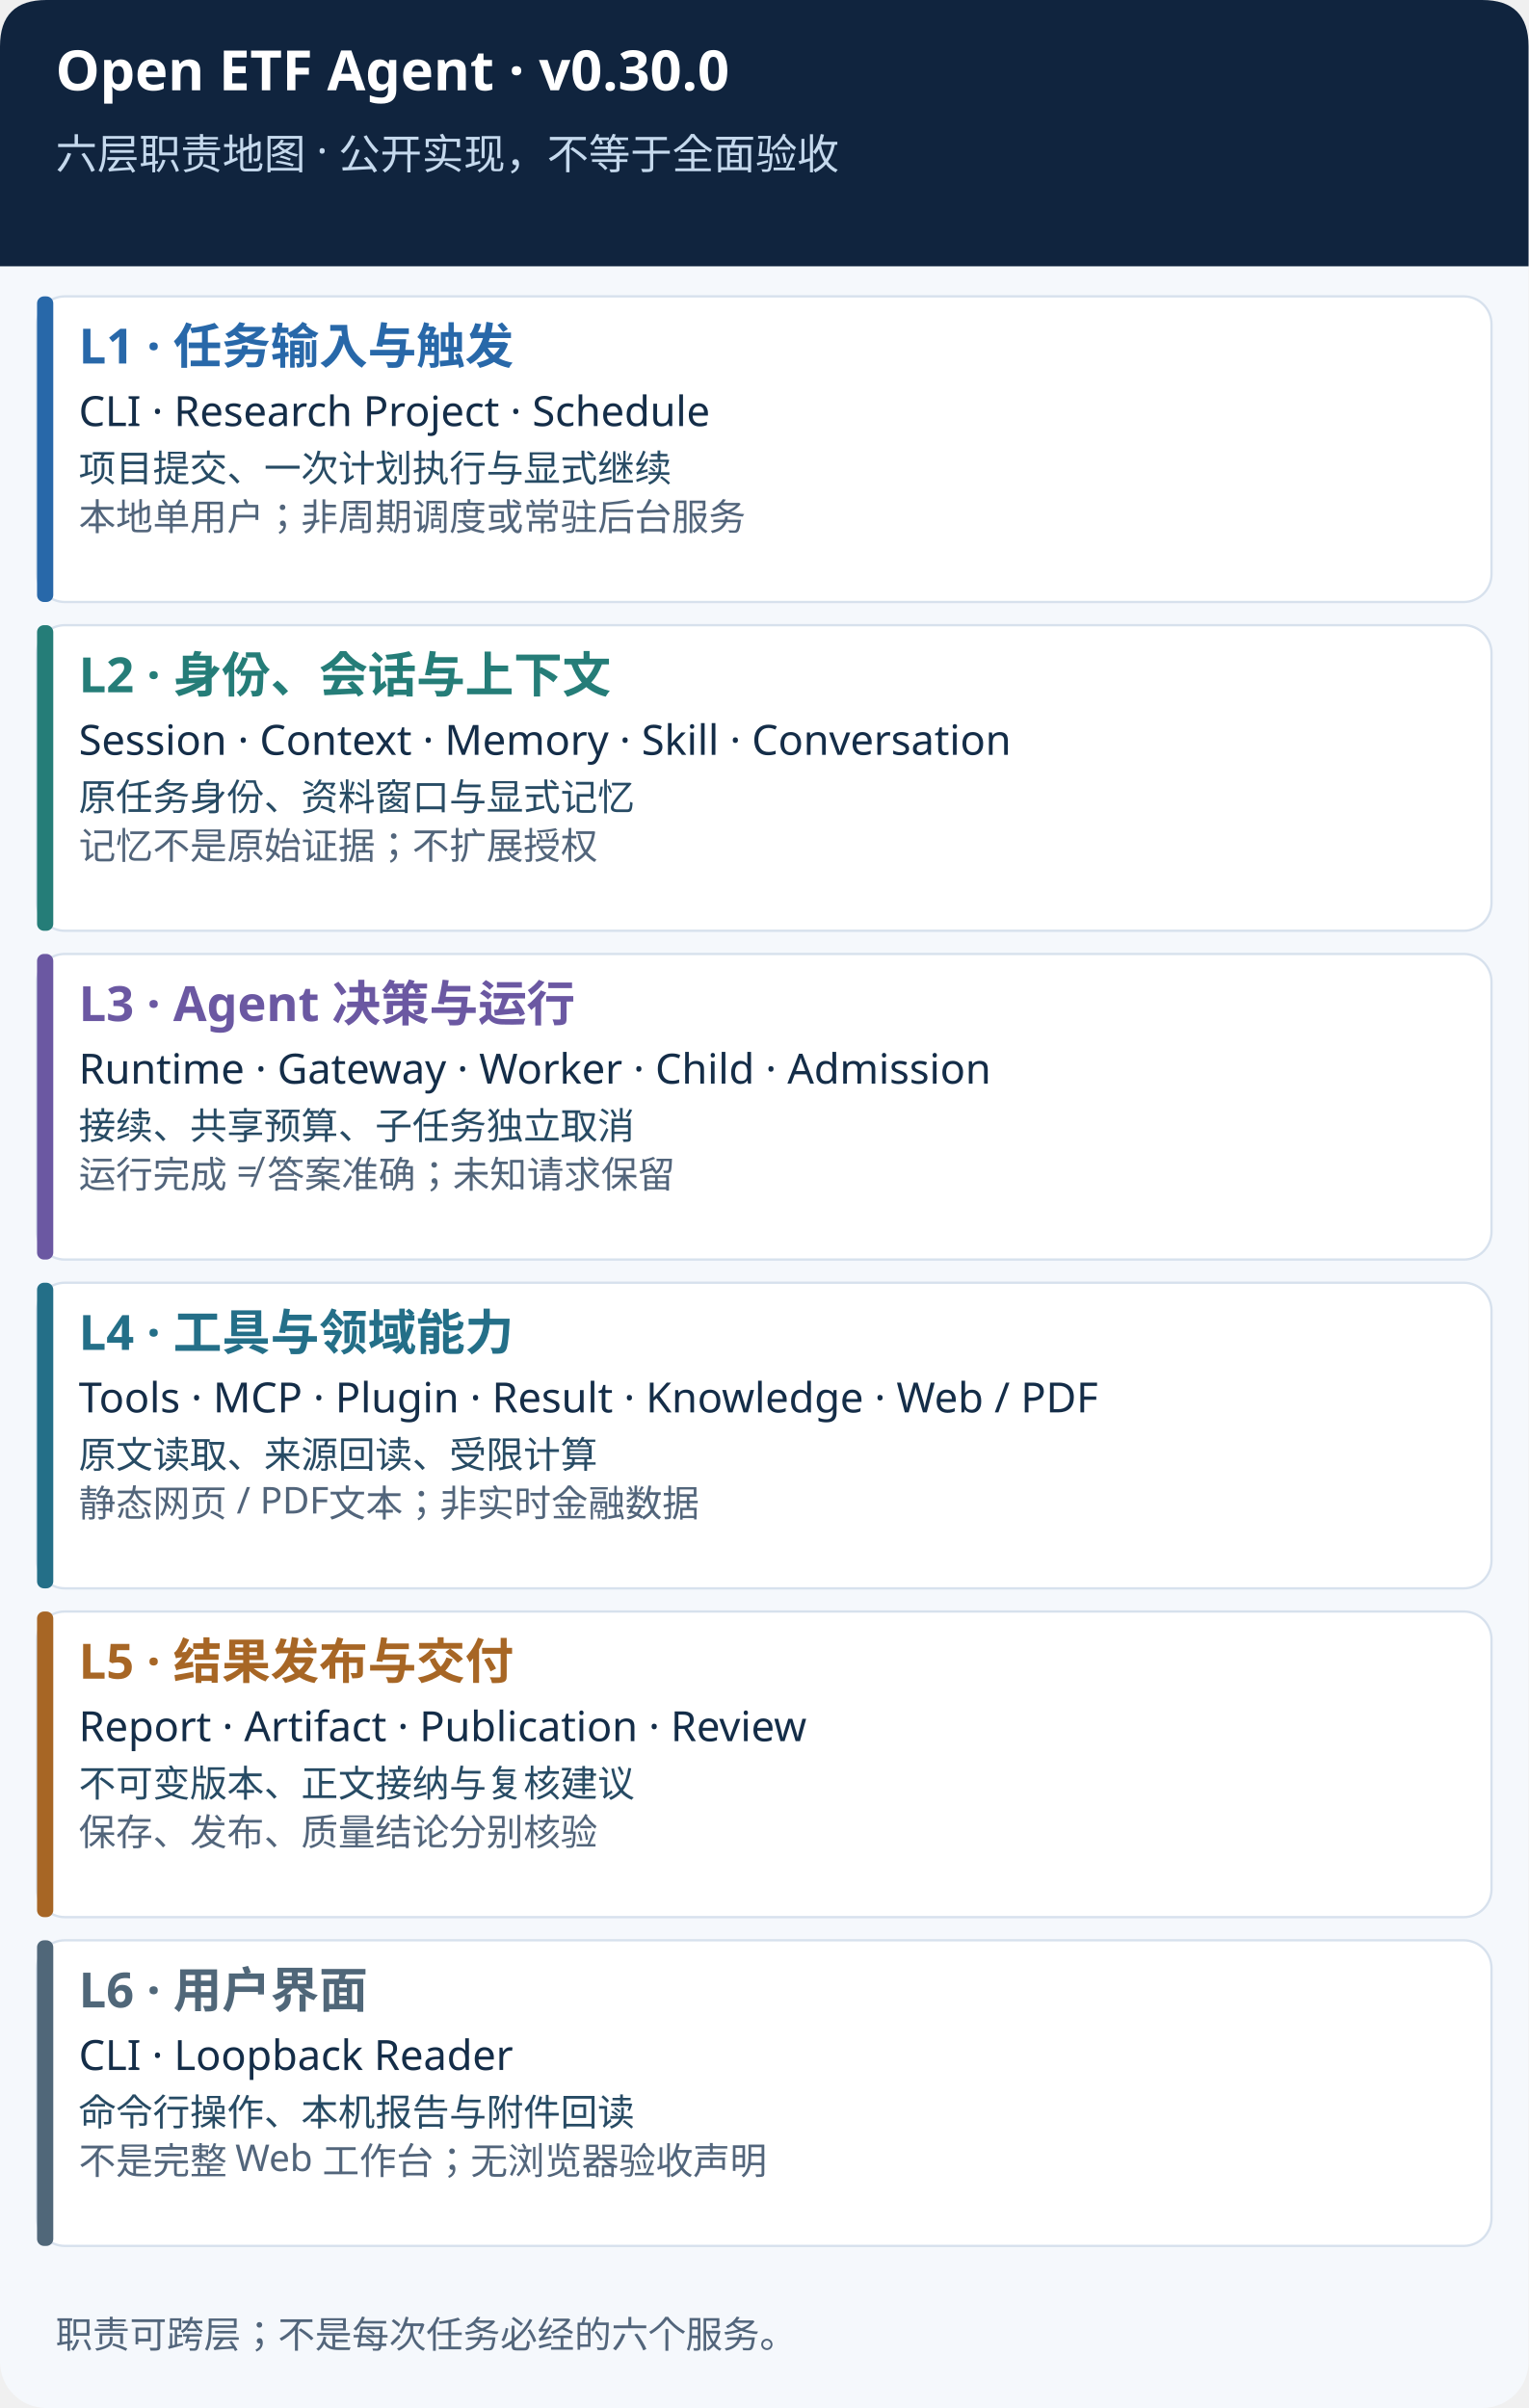
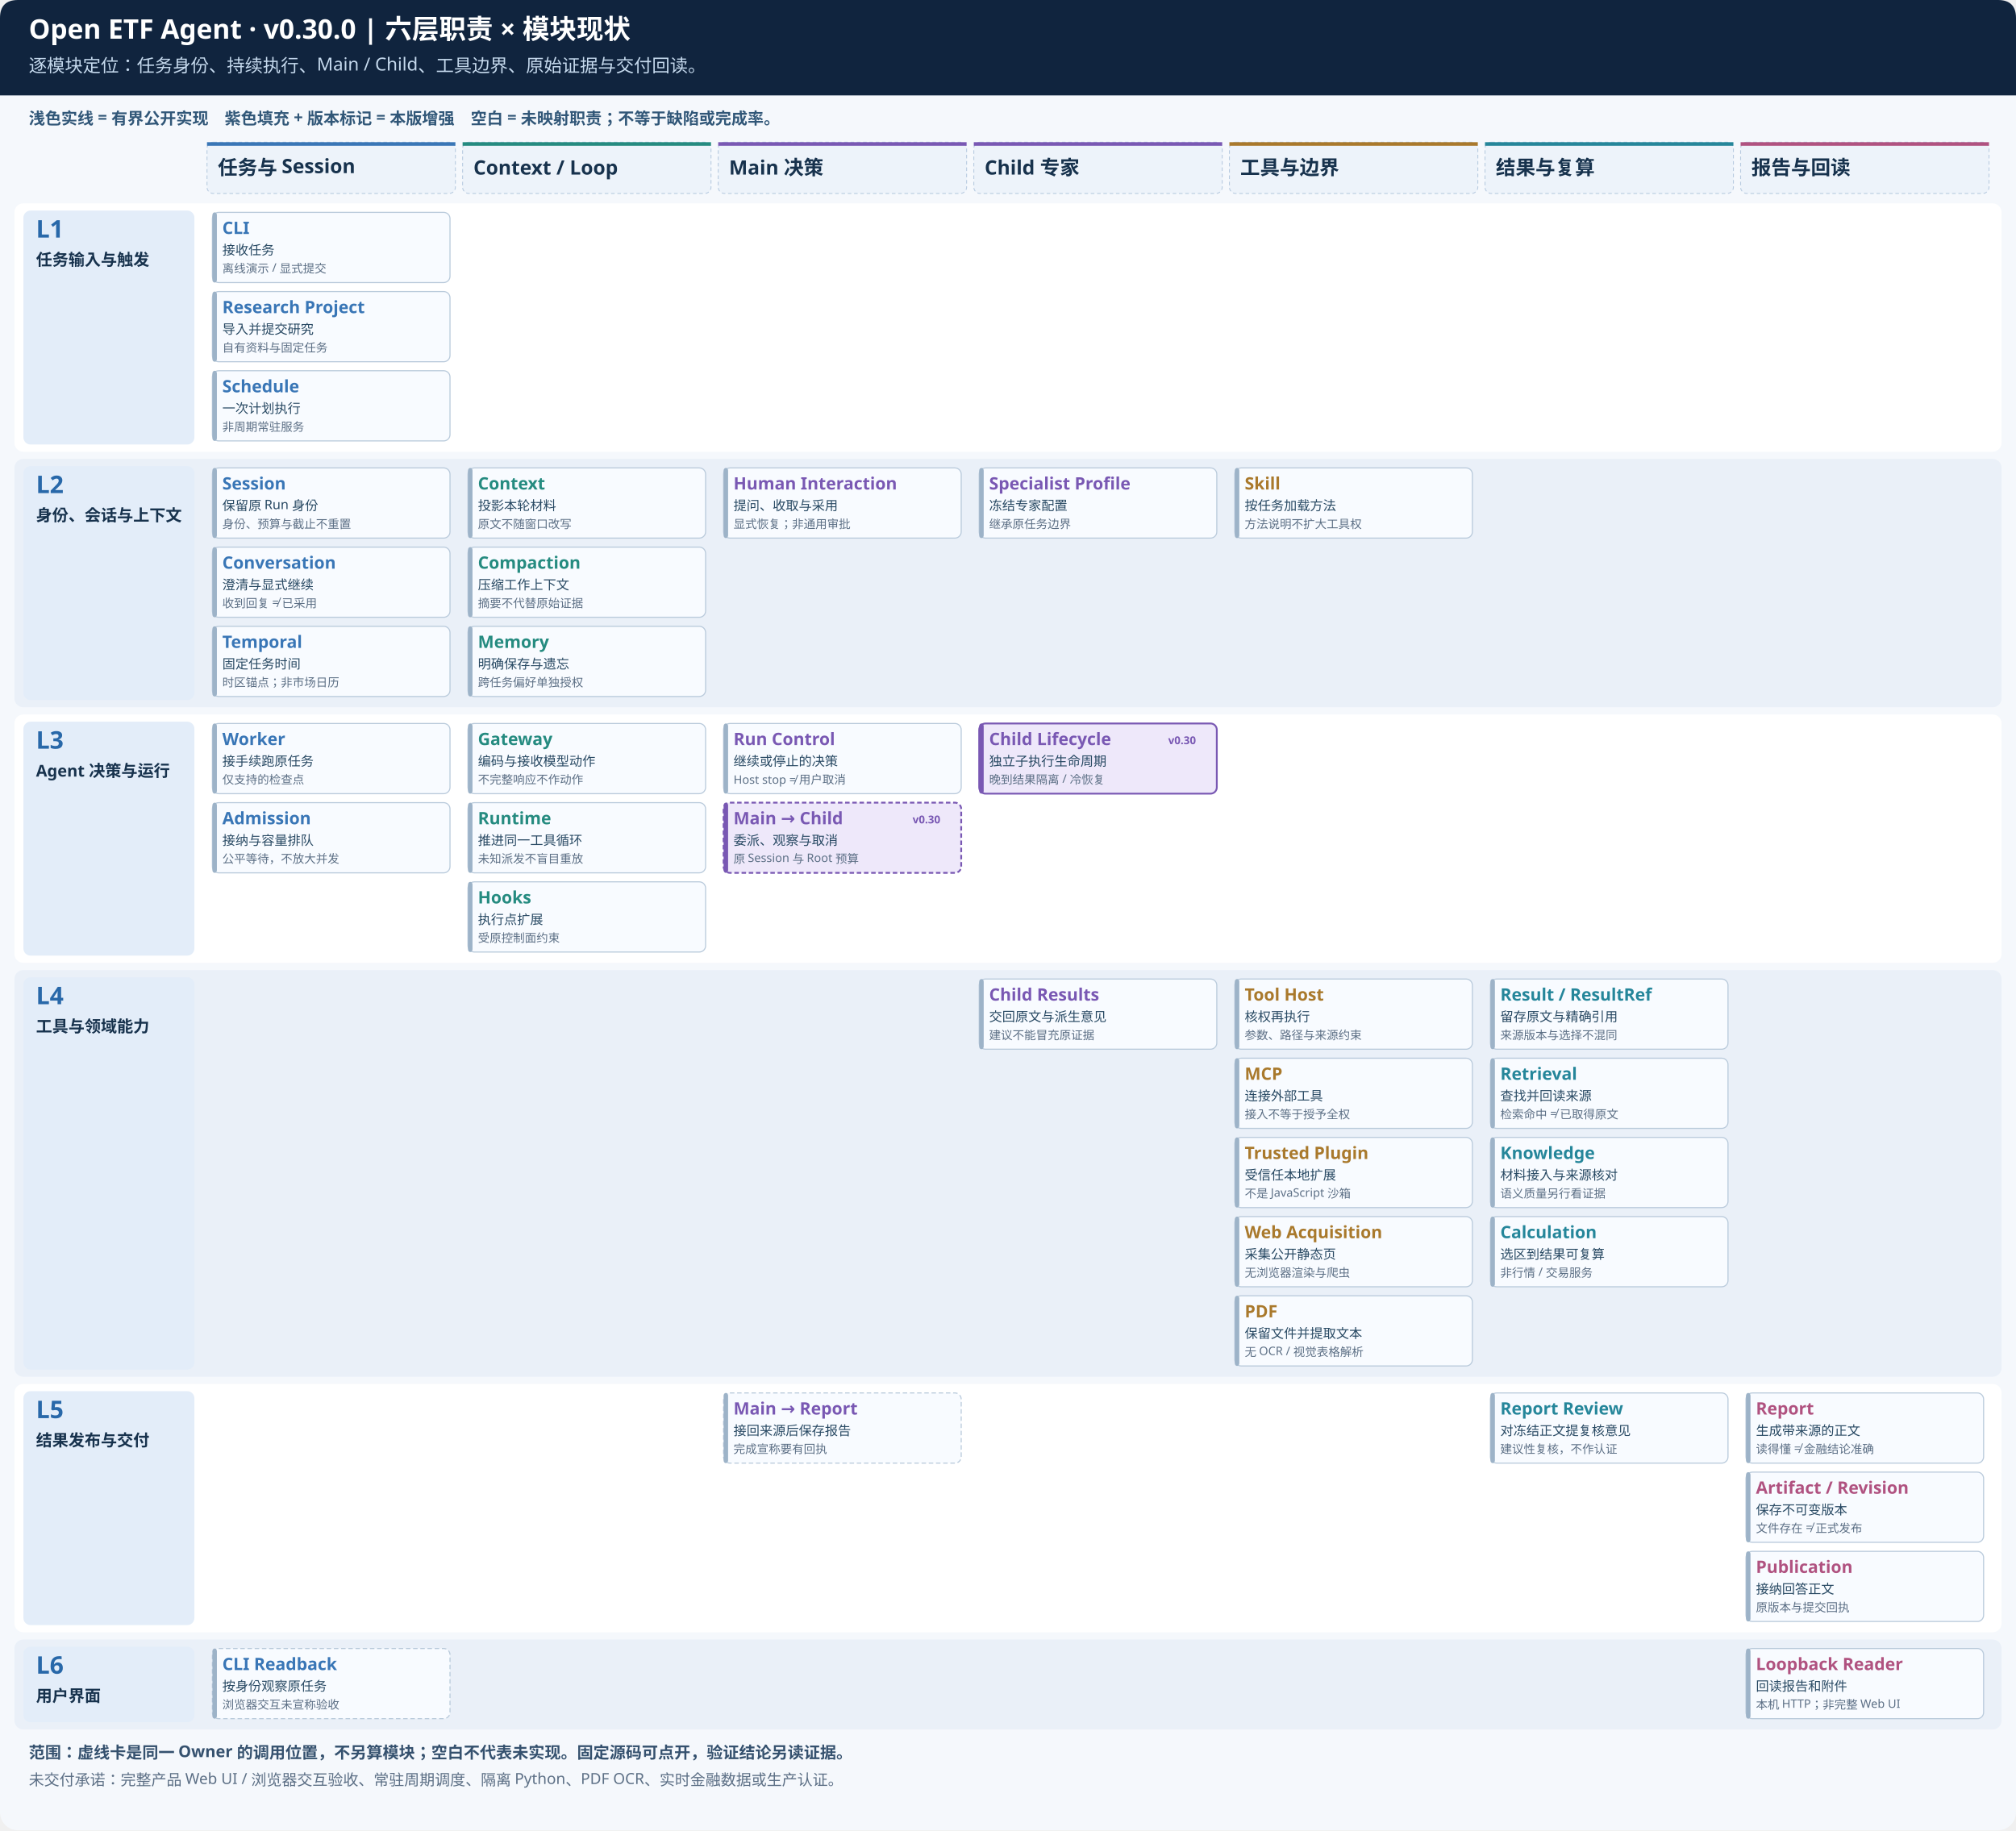
- <svg xmlns="http://www.w3.org/2000/svg" width="660" height="1040" viewBox="0 0 660 1040" role="img" aria-labelledby="title desc">
-   <rect width="660" height="1040" rx="20" fill="#f5f8fc" />
-   <path d="M20 0h620q20 0 20 20v95H0V20Q0 0 20 0" fill="#10243e" />
+ <svg xmlns="http://www.w3.org/2000/svg" width="2240" height="2034" viewBox="0 0 2240 2034" role="img" aria-labelledby="title desc">
+   <rect width="2240" height="2034" rx="20" fill="#f5f8fc" />
+   <path d="M20 0h2200q20 0 20 20v86H0V20Q0 0 20 0" fill="#10243e" />
  <g font-family="system-ui, sans-serif">
-     <text x="24" y="39" fill="white" font-size="24" font-weight="700">Open ETF Agent · v0.30.0</text>
-     <text x="24" y="73" fill="#c5d9ed" font-size="18">六层职责地图 · 公开实现，不等于全面验收</text>
-     <rect x="16" y="128" width="628" height="132" rx="12" fill="white" stroke="#d7e1ed" />
-     <rect x="16" y="128" width="7" height="132" rx="3" fill="#2868a9" />
-     <text x="34" y="157" fill="#2868a9" font-size="21" font-weight="700">L1 · 任务输入与触发</text>
-     <text x="34" y="184" fill="#142d48" font-size="18">CLI · Research Project · Schedule</text>
-     <text x="34" y="208" fill="#274b64" font-size="16">项目提交、一次计划执行与显式继续</text>
-     <text x="34" y="229" fill="#52657b" font-size="16">本地单用户；非周期调度或常驻后台服务</text>
-     <rect x="16" y="270" width="628" height="132" rx="12" fill="white" stroke="#d7e1ed" />
-     <rect x="16" y="270" width="7" height="132" rx="3" fill="#257d78" />
-     <text x="34" y="299" fill="#257d78" font-size="21" font-weight="700">L2 · 身份、会话与上下文</text>
-     <text x="34" y="326" fill="#142d48" font-size="18">Session · Context · Memory · Skill · Conversation</text>
-     <text x="34" y="350" fill="#274b64" font-size="16">原任务身份、资料窗口与显式记忆</text>
-     <text x="34" y="371" fill="#52657b" font-size="16">记忆不是原始证据；不扩展授权</text>
-     <rect x="16" y="412" width="628" height="132" rx="12" fill="white" stroke="#d7e1ed" />
-     <rect x="16" y="412" width="7" height="132" rx="3" fill="#6b58a2" />
-     <text x="34" y="441" fill="#6b58a2" font-size="21" font-weight="700">L3 · Agent 决策与运行</text>
-     <text x="34" y="468" fill="#142d48" font-size="18">Runtime · Gateway · Worker · Child · Admission</text>
-     <text x="34" y="492" fill="#274b64" font-size="16">接续、共享预算、子任务独立取消</text>
-     <text x="34" y="513" fill="#52657b" font-size="16">运行完成 ≠ 答案准确；未知请求保留</text>
-     <rect x="16" y="554" width="628" height="132" rx="12" fill="white" stroke="#d7e1ed" />
-     <rect x="16" y="554" width="7" height="132" rx="3" fill="#246f88" />
-     <text x="34" y="583" fill="#246f88" font-size="21" font-weight="700">L4 · 工具与领域能力</text>
-     <text x="34" y="610" fill="#142d48" font-size="18">Tools · MCP · Plugin · Result · Knowledge · Web / PDF</text>
-     <text x="34" y="634" fill="#274b64" font-size="16">原文读取、来源回读、受限计算</text>
-     <text x="34" y="655" fill="#52657b" font-size="16">静态网页 / PDF文本；非实时金融数据</text>
-     <rect x="16" y="696" width="628" height="132" rx="12" fill="white" stroke="#d7e1ed" />
-     <rect x="16" y="696" width="7" height="132" rx="3" fill="#a76625" />
-     <text x="34" y="725" fill="#a76625" font-size="21" font-weight="700">L5 · 结果发布与交付</text>
-     <text x="34" y="752" fill="#142d48" font-size="18">Report · Artifact · Publication · Review</text>
-     <text x="34" y="776" fill="#274b64" font-size="16">不可变版本、正文接纳与复核建议</text>
-     <text x="34" y="797" fill="#52657b" font-size="16">保存、发布、质量结论分别核验</text>
-     <rect x="16" y="838" width="628" height="132" rx="12" fill="white" stroke="#d7e1ed" />
-     <rect x="16" y="838" width="7" height="132" rx="3" fill="#506779" />
-     <text x="34" y="867" fill="#506779" font-size="21" font-weight="700">L6 · 用户界面</text>
-     <text x="34" y="894" fill="#142d48" font-size="18">CLI · Loopback Reader</text>
-     <text x="34" y="918" fill="#274b64" font-size="16">命令行操作、本机报告与附件回读</text>
-     <text x="34" y="939" fill="#52657b" font-size="16">不是完整 Web 工作台；无浏览器验收声明</text>
-     <text x="24" y="1014" fill="#52657b" font-size="16">职责可跨层；不是每次任务必经的六个服务。</text>
+     <text x="32" y="43" font-size="30" fill="#fff" font-weight="700">Open ETF Agent · v0.30.0 | 六层职责 × 模块现状</text>
+     <text x="32" y="80" font-size="20" fill="#c5d9ed" font-weight="400">逐模块定位：任务身份、持续执行、Main / Child、工具边界、原始证据与交付回读。</text>
+     <text x="32" y="138" font-size="18" fill="#315778" font-weight="600">浅色实线 = 有界公开实现　紫色填充 + 版本标记 = 本版增强　空白 = 未映射职责；不等于缺陷或完成率。</text>
+     <rect x="230" y="158" width="276" height="57" rx="7" fill="#edf3fa" stroke="#b8cbe0" stroke-dasharray="4 3" />
+     <rect x="230" y="158" width="276" height="4" fill="#3976b6" />
+     <text x="242" y="194" font-size="22" fill="#17324d" font-weight="700">任务与 Session</text>
+     <rect x="514" y="158" width="276" height="57" rx="7" fill="#edf3fa" stroke="#b8cbe0" stroke-dasharray="4 3" />
+     <rect x="514" y="158" width="276" height="4" fill="#258b80" />
+     <text x="526" y="194" font-size="22" fill="#17324d" font-weight="700">Context / Loop</text>
+     <rect x="798" y="158" width="276" height="57" rx="7" fill="#edf3fa" stroke="#b8cbe0" stroke-dasharray="4 3" />
+     <rect x="798" y="158" width="276" height="4" fill="#7958b3" />
+     <text x="810" y="194" font-size="22" fill="#17324d" font-weight="700">Main 决策</text>
+     <rect x="1082" y="158" width="276" height="57" rx="7" fill="#edf3fa" stroke="#b8cbe0" stroke-dasharray="4 3" />
+     <rect x="1082" y="158" width="276" height="4" fill="#7958b3" />
+     <text x="1094" y="194" font-size="22" fill="#17324d" font-weight="700">Child 专家</text>
+     <rect x="1366" y="158" width="276" height="57" rx="7" fill="#edf3fa" stroke="#b8cbe0" stroke-dasharray="4 3" />
+     <rect x="1366" y="158" width="276" height="4" fill="#a9792c" />
+     <text x="1378" y="194" font-size="22" fill="#17324d" font-weight="700">工具与边界</text>
+     <rect x="1650" y="158" width="276" height="57" rx="7" fill="#edf3fa" stroke="#b8cbe0" stroke-dasharray="4 3" />
+     <rect x="1650" y="158" width="276" height="4" fill="#25869a" />
+     <text x="1662" y="194" font-size="22" fill="#17324d" font-weight="700">结果与复算</text>
+     <rect x="1934" y="158" width="276" height="57" rx="7" fill="#edf3fa" stroke="#b8cbe0" stroke-dasharray="4 3" />
+     <rect x="1934" y="158" width="276" height="4" fill="#b05280" />
+     <text x="1946" y="194" font-size="22" fill="#17324d" font-weight="700">报告与回读</text>
+     <rect x="16" y="226" width="2208" height="276" rx="10" fill="#ffffff" />
+     <rect x="26" y="234" width="190" height="260" rx="8" fill="#e3edf9" />
+     <text x="40" y="264" font-size="27" fill="#2868a9" font-weight="700">L1</text>
+     <text x="40" y="295" font-size="18" fill="#17324d" font-weight="700">任务输入与触发</text>
+     <a href="https://github.com/hpoenixf/open-etf-agent/blob/ba527fb502aebbe8bd601fd2115a4282cd10b94c/src/cli.mjs" target="_blank">
+       <rect x="236" y="236" width="264" height="78" rx="7" fill="#f8fbff" stroke="#b9cadb" stroke-width="1.2" />
+       <rect x="236" y="236" width="5" height="78" rx="3" fill="#9db3c8" />
+       <text x="247" y="260" font-size="19" fill="#3976b6" font-weight="700">CLI</text>
+       <text x="247" y="283" font-size="14.5" fill="#284963" font-weight="500">接收任务</text>
+       <text x="247" y="303" font-size="13" fill="#5c6f85" font-weight="400">离线演示 / 显式提交</text>
+     </a>
+     <a href="https://github.com/hpoenixf/open-etf-agent/blob/ba527fb502aebbe8bd601fd2115a4282cd10b94c/src/research-project.mjs" target="_blank">
+       <rect x="236" y="324" width="264" height="78" rx="7" fill="#f8fbff" stroke="#b9cadb" stroke-width="1.2" />
+       <rect x="236" y="324" width="5" height="78" rx="3" fill="#9db3c8" />
+       <text x="247" y="348" font-size="19" fill="#3976b6" font-weight="700">Research Project</text>
+       <text x="247" y="371" font-size="14.5" fill="#284963" font-weight="500">导入并提交研究</text>
+       <text x="247" y="391" font-size="13" fill="#5c6f85" font-weight="400">自有资料与固定任务</text>
+     </a>
+     <a href="https://github.com/hpoenixf/open-etf-agent/blob/ba527fb502aebbe8bd601fd2115a4282cd10b94c/src/scheduled-tasks.mjs" target="_blank">
+       <rect x="236" y="412" width="264" height="78" rx="7" fill="#f8fbff" stroke="#b9cadb" stroke-width="1.2" />
+       <rect x="236" y="412" width="5" height="78" rx="3" fill="#9db3c8" />
+       <text x="247" y="436" font-size="19" fill="#3976b6" font-weight="700">Schedule</text>
+       <text x="247" y="459" font-size="14.5" fill="#284963" font-weight="500">一次计划执行</text>
+       <text x="247" y="479" font-size="13" fill="#5c6f85" font-weight="400">非周期常驻服务</text>
+     </a>
+     <rect x="16" y="510" width="2208" height="276" rx="10" fill="#eaf0f8" />
+     <rect x="26" y="518" width="190" height="260" rx="8" fill="#e3edf9" />
+     <text x="40" y="548" font-size="27" fill="#2868a9" font-weight="700">L2</text>
+     <text x="40" y="579" font-size="18" fill="#17324d" font-weight="700">身份、会话与上下文</text>
+     <a href="https://github.com/hpoenixf/open-etf-agent/blob/ba527fb502aebbe8bd601fd2115a4282cd10b94c/src/session.mjs" target="_blank">
+       <rect x="236" y="520" width="264" height="78" rx="7" fill="#f8fbff" stroke="#b9cadb" stroke-width="1.2" />
+       <rect x="236" y="520" width="5" height="78" rx="3" fill="#9db3c8" />
+       <text x="247" y="544" font-size="19" fill="#3976b6" font-weight="700">Session</text>
+       <text x="247" y="567" font-size="14.5" fill="#284963" font-weight="500">保留原 Run 身份</text>
+       <text x="247" y="587" font-size="13" fill="#5c6f85" font-weight="400">身份、预算与截止不重置</text>
+     </a>
+     <a href="https://github.com/hpoenixf/open-etf-agent/blob/ba527fb502aebbe8bd601fd2115a4282cd10b94c/src/conversation.mjs" target="_blank">
+       <rect x="236" y="608" width="264" height="78" rx="7" fill="#f8fbff" stroke="#b9cadb" stroke-width="1.2" />
+       <rect x="236" y="608" width="5" height="78" rx="3" fill="#9db3c8" />
+       <text x="247" y="632" font-size="19" fill="#3976b6" font-weight="700">Conversation</text>
+       <text x="247" y="655" font-size="14.5" fill="#284963" font-weight="500">澄清与显式继续</text>
+       <text x="247" y="675" font-size="13" fill="#5c6f85" font-weight="400">收到回复 ≠ 已采用</text>
+     </a>
+     <a href="https://github.com/hpoenixf/open-etf-agent/blob/ba527fb502aebbe8bd601fd2115a4282cd10b94c/src/temporal.mjs" target="_blank">
+       <rect x="236" y="696" width="264" height="78" rx="7" fill="#f8fbff" stroke="#b9cadb" stroke-width="1.2" />
+       <rect x="236" y="696" width="5" height="78" rx="3" fill="#9db3c8" />
+       <text x="247" y="720" font-size="19" fill="#3976b6" font-weight="700">Temporal</text>
+       <text x="247" y="743" font-size="14.5" fill="#284963" font-weight="500">固定任务时间</text>
+       <text x="247" y="763" font-size="13" fill="#5c6f85" font-weight="400">时区锚点；非市场日历</text>
+     </a>
+     <a href="https://github.com/hpoenixf/open-etf-agent/blob/ba527fb502aebbe8bd601fd2115a4282cd10b94c/src/context.mjs" target="_blank">
+       <rect x="520" y="520" width="264" height="78" rx="7" fill="#f8fbff" stroke="#b9cadb" stroke-width="1.2" />
+       <rect x="520" y="520" width="5" height="78" rx="3" fill="#9db3c8" />
+       <text x="531" y="544" font-size="19" fill="#258b80" font-weight="700">Context</text>
+       <text x="531" y="567" font-size="14.5" fill="#284963" font-weight="500">投影本轮材料</text>
+       <text x="531" y="587" font-size="13" fill="#5c6f85" font-weight="400">原文不随窗口改写</text>
+     </a>
+     <a href="https://github.com/hpoenixf/open-etf-agent/blob/ba527fb502aebbe8bd601fd2115a4282cd10b94c/src/compaction.mjs" target="_blank">
+       <rect x="520" y="608" width="264" height="78" rx="7" fill="#f8fbff" stroke="#b9cadb" stroke-width="1.2" />
+       <rect x="520" y="608" width="5" height="78" rx="3" fill="#9db3c8" />
+       <text x="531" y="632" font-size="19" fill="#258b80" font-weight="700">Compaction</text>
+       <text x="531" y="655" font-size="14.5" fill="#284963" font-weight="500">压缩工作上下文</text>
+       <text x="531" y="675" font-size="13" fill="#5c6f85" font-weight="400">摘要不代替原始证据</text>
+     </a>
+     <a href="https://github.com/hpoenixf/open-etf-agent/blob/ba527fb502aebbe8bd601fd2115a4282cd10b94c/src/memory.mjs" target="_blank">
+       <rect x="520" y="696" width="264" height="78" rx="7" fill="#f8fbff" stroke="#b9cadb" stroke-width="1.2" />
+       <rect x="520" y="696" width="5" height="78" rx="3" fill="#9db3c8" />
+       <text x="531" y="720" font-size="19" fill="#258b80" font-weight="700">Memory</text>
+       <text x="531" y="743" font-size="14.5" fill="#284963" font-weight="500">明确保存与遗忘</text>
+       <text x="531" y="763" font-size="13" fill="#5c6f85" font-weight="400">跨任务偏好单独授权</text>
+     </a>
+     <a href="https://github.com/hpoenixf/open-etf-agent/blob/ba527fb502aebbe8bd601fd2115a4282cd10b94c/src/human-interaction.mjs" target="_blank">
+       <rect x="804" y="520" width="264" height="78" rx="7" fill="#f8fbff" stroke="#b9cadb" stroke-width="1.2" />
+       <rect x="804" y="520" width="5" height="78" rx="3" fill="#9db3c8" />
+       <text x="815" y="544" font-size="19" fill="#7958b3" font-weight="700">Human Interaction</text>
+       <text x="815" y="567" font-size="14.5" fill="#284963" font-weight="500">提问、收取与采用</text>
+       <text x="815" y="587" font-size="13" fill="#5c6f85" font-weight="400">显式恢复；非通用审批</text>
+     </a>
+     <a href="https://github.com/hpoenixf/open-etf-agent/blob/ba527fb502aebbe8bd601fd2115a4282cd10b94c/src/specialist-profiles.mjs" target="_blank">
+       <rect x="1088" y="520" width="264" height="78" rx="7" fill="#f8fbff" stroke="#b9cadb" stroke-width="1.2" />
+       <rect x="1088" y="520" width="5" height="78" rx="3" fill="#9db3c8" />
+       <text x="1099" y="544" font-size="19" fill="#7958b3" font-weight="700">Specialist Profile</text>
+       <text x="1099" y="567" font-size="14.5" fill="#284963" font-weight="500">冻结专家配置</text>
+       <text x="1099" y="587" font-size="13" fill="#5c6f85" font-weight="400">继承原任务边界</text>
+     </a>
+     <a href="https://github.com/hpoenixf/open-etf-agent/blob/ba527fb502aebbe8bd601fd2115a4282cd10b94c/src/skills.mjs" target="_blank">
+       <rect x="1372" y="520" width="264" height="78" rx="7" fill="#f8fbff" stroke="#b9cadb" stroke-width="1.2" />
+       <rect x="1372" y="520" width="5" height="78" rx="3" fill="#9db3c8" />
+       <text x="1383" y="544" font-size="19" fill="#a9792c" font-weight="700">Skill</text>
+       <text x="1383" y="567" font-size="14.5" fill="#284963" font-weight="500">按任务加载方法</text>
+       <text x="1383" y="587" font-size="13" fill="#5c6f85" font-weight="400">方法说明不扩大工具权</text>
+     </a>
+     <rect x="16" y="794" width="2208" height="276" rx="10" fill="#ffffff" />
+     <rect x="26" y="802" width="190" height="260" rx="8" fill="#e3edf9" />
+     <text x="40" y="832" font-size="27" fill="#2868a9" font-weight="700">L3</text>
+     <text x="40" y="863" font-size="18" fill="#17324d" font-weight="700">Agent 决策与运行</text>
+     <a href="https://github.com/hpoenixf/open-etf-agent/blob/ba527fb502aebbe8bd601fd2115a4282cd10b94c/src/worker.mjs" target="_blank">
+       <rect x="236" y="804" width="264" height="78" rx="7" fill="#f8fbff" stroke="#b9cadb" stroke-width="1.2" />
+       <rect x="236" y="804" width="5" height="78" rx="3" fill="#9db3c8" />
+       <text x="247" y="828" font-size="19" fill="#3976b6" font-weight="700">Worker</text>
+       <text x="247" y="851" font-size="14.5" fill="#284963" font-weight="500">接手续跑原任务</text>
+       <text x="247" y="871" font-size="13" fill="#5c6f85" font-weight="400">仅支持的检查点</text>
+     </a>
+     <a href="https://github.com/hpoenixf/open-etf-agent/blob/ba527fb502aebbe8bd601fd2115a4282cd10b94c/src/admission.mjs" target="_blank">
+       <rect x="236" y="892" width="264" height="78" rx="7" fill="#f8fbff" stroke="#b9cadb" stroke-width="1.2" />
+       <rect x="236" y="892" width="5" height="78" rx="3" fill="#9db3c8" />
+       <text x="247" y="916" font-size="19" fill="#3976b6" font-weight="700">Admission</text>
+       <text x="247" y="939" font-size="14.5" fill="#284963" font-weight="500">接纳与容量排队</text>
+       <text x="247" y="959" font-size="13" fill="#5c6f85" font-weight="400">公平等待，不放大并发</text>
+     </a>
+     <a href="https://github.com/hpoenixf/open-etf-agent/blob/ba527fb502aebbe8bd601fd2115a4282cd10b94c/src/gateway.mjs" target="_blank">
+       <rect x="520" y="804" width="264" height="78" rx="7" fill="#f8fbff" stroke="#b9cadb" stroke-width="1.2" />
+       <rect x="520" y="804" width="5" height="78" rx="3" fill="#9db3c8" />
+       <text x="531" y="828" font-size="19" fill="#258b80" font-weight="700">Gateway</text>
+       <text x="531" y="851" font-size="14.5" fill="#284963" font-weight="500">编码与接收模型动作</text>
+       <text x="531" y="871" font-size="13" fill="#5c6f85" font-weight="400">不完整响应不作动作</text>
+     </a>
+     <a href="https://github.com/hpoenixf/open-etf-agent/blob/ba527fb502aebbe8bd601fd2115a4282cd10b94c/src/runtime.mjs" target="_blank">
+       <rect x="520" y="892" width="264" height="78" rx="7" fill="#f8fbff" stroke="#b9cadb" stroke-width="1.2" />
+       <rect x="520" y="892" width="5" height="78" rx="3" fill="#9db3c8" />
+       <text x="531" y="916" font-size="19" fill="#258b80" font-weight="700">Runtime</text>
+       <text x="531" y="939" font-size="14.5" fill="#284963" font-weight="500">推进同一工具循环</text>
+       <text x="531" y="959" font-size="13" fill="#5c6f85" font-weight="400">未知派发不盲目重放</text>
+     </a>
+     <a href="https://github.com/hpoenixf/open-etf-agent/blob/ba527fb502aebbe8bd601fd2115a4282cd10b94c/src/hooks.mjs" target="_blank">
+       <rect x="520" y="980" width="264" height="78" rx="7" fill="#f8fbff" stroke="#b9cadb" stroke-width="1.2" />
+       <rect x="520" y="980" width="5" height="78" rx="3" fill="#9db3c8" />
+       <text x="531" y="1004" font-size="19" fill="#258b80" font-weight="700">Hooks</text>
+       <text x="531" y="1027" font-size="14.5" fill="#284963" font-weight="500">执行点扩展</text>
+       <text x="531" y="1047" font-size="13" fill="#5c6f85" font-weight="400">受原控制面约束</text>
+     </a>
+     <a href="https://github.com/hpoenixf/open-etf-agent/blob/ba527fb502aebbe8bd601fd2115a4282cd10b94c/src/run-control.mjs" target="_blank">
+       <rect x="804" y="804" width="264" height="78" rx="7" fill="#f8fbff" stroke="#b9cadb" stroke-width="1.2" />
+       <rect x="804" y="804" width="5" height="78" rx="3" fill="#9db3c8" />
+       <text x="815" y="828" font-size="19" fill="#7958b3" font-weight="700">Run Control</text>
+       <text x="815" y="851" font-size="14.5" fill="#284963" font-weight="500">继续或停止的决策</text>
+       <text x="815" y="871" font-size="13" fill="#5c6f85" font-weight="400">Host stop ≠ 用户取消</text>
+     </a>
+     <a href="https://github.com/hpoenixf/open-etf-agent/blob/ba527fb502aebbe8bd601fd2115a4282cd10b94c/src/child-execution.mjs" target="_blank">
+       <rect x="804" y="892" width="264" height="78" rx="7" fill="#eee8fa" stroke="#7958b3" stroke-width="2" stroke-dasharray="5 3" />
+       <rect x="804" y="892" width="5" height="78" rx="3" fill="#7958b3" />
+       <text x="815" y="916" font-size="19" fill="#7958b3" font-weight="700">Main → Child</text>
+       <text x="815" y="939" font-size="14.5" fill="#284963" font-weight="500">委派、观察与取消</text>
+       <text x="815" y="959" font-size="13" fill="#5c6f85" font-weight="400">原 Session 与 Root 预算</text>
+       <text x="1014" y="915" font-size="12" fill="#7958b3" font-weight="700">v0.30</text>
+     </a>
+     <a href="https://github.com/hpoenixf/open-etf-agent/blob/ba527fb502aebbe8bd601fd2115a4282cd10b94c/src/child-execution.mjs" target="_blank">
+       <rect x="1088" y="804" width="264" height="78" rx="7" fill="#eee8fa" stroke="#7958b3" stroke-width="2" />
+       <rect x="1088" y="804" width="5" height="78" rx="3" fill="#7958b3" />
+       <text x="1099" y="828" font-size="19" fill="#7958b3" font-weight="700">Child Lifecycle</text>
+       <text x="1099" y="851" font-size="14.5" fill="#284963" font-weight="500">独立子执行生命周期</text>
+       <text x="1099" y="871" font-size="13" fill="#5c6f85" font-weight="400">晚到结果隔离 / 冷恢复</text>
+       <text x="1298" y="827" font-size="12" fill="#7958b3" font-weight="700">v0.30</text>
+     </a>
+     <rect x="16" y="1078" width="2208" height="452" rx="10" fill="#eaf0f8" />
+     <rect x="26" y="1086" width="190" height="436" rx="8" fill="#e3edf9" />
+     <text x="40" y="1116" font-size="27" fill="#2868a9" font-weight="700">L4</text>
+     <text x="40" y="1147" font-size="18" fill="#17324d" font-weight="700">工具与领域能力</text>
+     <a href="https://github.com/hpoenixf/open-etf-agent/blob/ba527fb502aebbe8bd601fd2115a4282cd10b94c/src/child-results.mjs" target="_blank">
+       <rect x="1088" y="1088" width="264" height="78" rx="7" fill="#f8fbff" stroke="#b9cadb" stroke-width="1.2" />
+       <rect x="1088" y="1088" width="5" height="78" rx="3" fill="#9db3c8" />
+       <text x="1099" y="1112" font-size="19" fill="#7958b3" font-weight="700">Child Results</text>
+       <text x="1099" y="1135" font-size="14.5" fill="#284963" font-weight="500">交回原文与派生意见</text>
+       <text x="1099" y="1155" font-size="13" fill="#5c6f85" font-weight="400">建议不能冒充原证据</text>
+     </a>
+     <a href="https://github.com/hpoenixf/open-etf-agent/blob/ba527fb502aebbe8bd601fd2115a4282cd10b94c/src/tools.mjs" target="_blank">
+       <rect x="1372" y="1088" width="264" height="78" rx="7" fill="#f8fbff" stroke="#b9cadb" stroke-width="1.2" />
+       <rect x="1372" y="1088" width="5" height="78" rx="3" fill="#9db3c8" />
+       <text x="1383" y="1112" font-size="19" fill="#a9792c" font-weight="700">Tool Host</text>
+       <text x="1383" y="1135" font-size="14.5" fill="#284963" font-weight="500">核权再执行</text>
+       <text x="1383" y="1155" font-size="13" fill="#5c6f85" font-weight="400">参数、路径与来源约束</text>
+     </a>
+     <a href="https://github.com/hpoenixf/open-etf-agent/blob/ba527fb502aebbe8bd601fd2115a4282cd10b94c/src/mcp.mjs" target="_blank">
+       <rect x="1372" y="1176" width="264" height="78" rx="7" fill="#f8fbff" stroke="#b9cadb" stroke-width="1.2" />
+       <rect x="1372" y="1176" width="5" height="78" rx="3" fill="#9db3c8" />
+       <text x="1383" y="1200" font-size="19" fill="#a9792c" font-weight="700">MCP</text>
+       <text x="1383" y="1223" font-size="14.5" fill="#284963" font-weight="500">连接外部工具</text>
+       <text x="1383" y="1243" font-size="13" fill="#5c6f85" font-weight="400">接入不等于授予全权</text>
+     </a>
+     <a href="https://github.com/hpoenixf/open-etf-agent/blob/ba527fb502aebbe8bd601fd2115a4282cd10b94c/src/plugins.mjs" target="_blank">
+       <rect x="1372" y="1264" width="264" height="78" rx="7" fill="#f8fbff" stroke="#b9cadb" stroke-width="1.2" />
+       <rect x="1372" y="1264" width="5" height="78" rx="3" fill="#9db3c8" />
+       <text x="1383" y="1288" font-size="19" fill="#a9792c" font-weight="700">Trusted Plugin</text>
+       <text x="1383" y="1311" font-size="14.5" fill="#284963" font-weight="500">受信任本地扩展</text>
+       <text x="1383" y="1331" font-size="13" fill="#5c6f85" font-weight="400">不是 JavaScript 沙箱</text>
+     </a>
+     <a href="https://github.com/hpoenixf/open-etf-agent/blob/ba527fb502aebbe8bd601fd2115a4282cd10b94c/src/web-acquisition.mjs" target="_blank">
+       <rect x="1372" y="1352" width="264" height="78" rx="7" fill="#f8fbff" stroke="#b9cadb" stroke-width="1.2" />
+       <rect x="1372" y="1352" width="5" height="78" rx="3" fill="#9db3c8" />
+       <text x="1383" y="1376" font-size="19" fill="#a9792c" font-weight="700">Web Acquisition</text>
+       <text x="1383" y="1399" font-size="14.5" fill="#284963" font-weight="500">采集公开静态页</text>
+       <text x="1383" y="1419" font-size="13" fill="#5c6f85" font-weight="400">无浏览器渲染与爬虫</text>
+     </a>
+     <a href="https://github.com/hpoenixf/open-etf-agent/blob/ba527fb502aebbe8bd601fd2115a4282cd10b94c/src/pdf-input.mjs" target="_blank">
+       <rect x="1372" y="1440" width="264" height="78" rx="7" fill="#f8fbff" stroke="#b9cadb" stroke-width="1.2" />
+       <rect x="1372" y="1440" width="5" height="78" rx="3" fill="#9db3c8" />
+       <text x="1383" y="1464" font-size="19" fill="#a9792c" font-weight="700">PDF</text>
+       <text x="1383" y="1487" font-size="14.5" fill="#284963" font-weight="500">保留文件并提取文本</text>
+       <text x="1383" y="1507" font-size="13" fill="#5c6f85" font-weight="400">无 OCR / 视觉表格解析</text>
+     </a>
+     <a href="https://github.com/hpoenixf/open-etf-agent/blob/ba527fb502aebbe8bd601fd2115a4282cd10b94c/src/results.mjs" target="_blank">
+       <rect x="1656" y="1088" width="264" height="78" rx="7" fill="#f8fbff" stroke="#b9cadb" stroke-width="1.2" />
+       <rect x="1656" y="1088" width="5" height="78" rx="3" fill="#9db3c8" />
+       <text x="1667" y="1112" font-size="19" fill="#25869a" font-weight="700">Result / ResultRef</text>
+       <text x="1667" y="1135" font-size="14.5" fill="#284963" font-weight="500">留存原文与精确引用</text>
+       <text x="1667" y="1155" font-size="13" fill="#5c6f85" font-weight="400">来源版本与选择不混同</text>
+     </a>
+     <a href="https://github.com/hpoenixf/open-etf-agent/blob/ba527fb502aebbe8bd601fd2115a4282cd10b94c/src/retrieval.mjs" target="_blank">
+       <rect x="1656" y="1176" width="264" height="78" rx="7" fill="#f8fbff" stroke="#b9cadb" stroke-width="1.2" />
+       <rect x="1656" y="1176" width="5" height="78" rx="3" fill="#9db3c8" />
+       <text x="1667" y="1200" font-size="19" fill="#25869a" font-weight="700">Retrieval</text>
+       <text x="1667" y="1223" font-size="14.5" fill="#284963" font-weight="500">查找并回读来源</text>
+       <text x="1667" y="1243" font-size="13" fill="#5c6f85" font-weight="400">检索命中 ≠ 已取得原文</text>
+     </a>
+     <a href="https://github.com/hpoenixf/open-etf-agent/blob/ba527fb502aebbe8bd601fd2115a4282cd10b94c/src/knowledge.mjs" target="_blank">
+       <rect x="1656" y="1264" width="264" height="78" rx="7" fill="#f8fbff" stroke="#b9cadb" stroke-width="1.2" />
+       <rect x="1656" y="1264" width="5" height="78" rx="3" fill="#9db3c8" />
+       <text x="1667" y="1288" font-size="19" fill="#25869a" font-weight="700">Knowledge</text>
+       <text x="1667" y="1311" font-size="14.5" fill="#284963" font-weight="500">材料接入与来源核对</text>
+       <text x="1667" y="1331" font-size="13" fill="#5c6f85" font-weight="400">语义质量另行看证据</text>
+     </a>
+     <a href="https://github.com/hpoenixf/open-etf-agent/blob/ba527fb502aebbe8bd601fd2115a4282cd10b94c/src/calculation.mjs" target="_blank">
+       <rect x="1656" y="1352" width="264" height="78" rx="7" fill="#f8fbff" stroke="#b9cadb" stroke-width="1.2" />
+       <rect x="1656" y="1352" width="5" height="78" rx="3" fill="#9db3c8" />
+       <text x="1667" y="1376" font-size="19" fill="#25869a" font-weight="700">Calculation</text>
+       <text x="1667" y="1399" font-size="14.5" fill="#284963" font-weight="500">选区到结果可复算</text>
+       <text x="1667" y="1419" font-size="13" fill="#5c6f85" font-weight="400">非行情 / 交易服务</text>
+     </a>
+     <rect x="16" y="1538" width="2208" height="276" rx="10" fill="#ffffff" />
+     <rect x="26" y="1546" width="190" height="260" rx="8" fill="#e3edf9" />
+     <text x="40" y="1576" font-size="27" fill="#2868a9" font-weight="700">L5</text>
+     <text x="40" y="1607" font-size="18" fill="#17324d" font-weight="700">结果发布与交付</text>
+     <a href="https://github.com/hpoenixf/open-etf-agent/blob/ba527fb502aebbe8bd601fd2115a4282cd10b94c/src/report.mjs" target="_blank">
+       <rect x="804" y="1548" width="264" height="78" rx="7" fill="#f8fbff" stroke="#b9cadb" stroke-width="1.2" stroke-dasharray="5 3" />
+       <rect x="804" y="1548" width="5" height="78" rx="3" fill="#9db3c8" />
+       <text x="815" y="1572" font-size="19" fill="#7958b3" font-weight="700">Main → Report</text>
+       <text x="815" y="1595" font-size="14.5" fill="#284963" font-weight="500">接回来源后保存报告</text>
+       <text x="815" y="1615" font-size="13" fill="#5c6f85" font-weight="400">完成宣称要有回执</text>
+     </a>
+     <a href="https://github.com/hpoenixf/open-etf-agent/blob/ba527fb502aebbe8bd601fd2115a4282cd10b94c/src/report-review.mjs" target="_blank">
+       <rect x="1656" y="1548" width="264" height="78" rx="7" fill="#f8fbff" stroke="#b9cadb" stroke-width="1.2" />
+       <rect x="1656" y="1548" width="5" height="78" rx="3" fill="#9db3c8" />
+       <text x="1667" y="1572" font-size="19" fill="#25869a" font-weight="700">Report Review</text>
+       <text x="1667" y="1595" font-size="14.5" fill="#284963" font-weight="500">对冻结正文提复核意见</text>
+       <text x="1667" y="1615" font-size="13" fill="#5c6f85" font-weight="400">建议性复核，不作认证</text>
+     </a>
+     <a href="https://github.com/hpoenixf/open-etf-agent/blob/ba527fb502aebbe8bd601fd2115a4282cd10b94c/src/report.mjs" target="_blank">
+       <rect x="1940" y="1548" width="264" height="78" rx="7" fill="#f8fbff" stroke="#b9cadb" stroke-width="1.2" />
+       <rect x="1940" y="1548" width="5" height="78" rx="3" fill="#9db3c8" />
+       <text x="1951" y="1572" font-size="19" fill="#b05280" font-weight="700">Report</text>
+       <text x="1951" y="1595" font-size="14.5" fill="#284963" font-weight="500">生成带来源的正文</text>
+       <text x="1951" y="1615" font-size="13" fill="#5c6f85" font-weight="400">读得懂 ≠ 金融结论准确</text>
+     </a>
+     <a href="https://github.com/hpoenixf/open-etf-agent/blob/ba527fb502aebbe8bd601fd2115a4282cd10b94c/src/artifacts.mjs" target="_blank">
+       <rect x="1940" y="1636" width="264" height="78" rx="7" fill="#f8fbff" stroke="#b9cadb" stroke-width="1.2" />
+       <rect x="1940" y="1636" width="5" height="78" rx="3" fill="#9db3c8" />
+       <text x="1951" y="1660" font-size="19" fill="#b05280" font-weight="700">Artifact / Revision</text>
+       <text x="1951" y="1683" font-size="14.5" fill="#284963" font-weight="500">保存不可变版本</text>
+       <text x="1951" y="1703" font-size="13" fill="#5c6f85" font-weight="400">文件存在 ≠ 正式发布</text>
+     </a>
+     <a href="https://github.com/hpoenixf/open-etf-agent/blob/ba527fb502aebbe8bd601fd2115a4282cd10b94c/src/publication.mjs" target="_blank">
+       <rect x="1940" y="1724" width="264" height="78" rx="7" fill="#f8fbff" stroke="#b9cadb" stroke-width="1.2" />
+       <rect x="1940" y="1724" width="5" height="78" rx="3" fill="#9db3c8" />
+       <text x="1951" y="1748" font-size="19" fill="#b05280" font-weight="700">Publication</text>
+       <text x="1951" y="1771" font-size="14.5" fill="#284963" font-weight="500">接纳回答正文</text>
+       <text x="1951" y="1791" font-size="13" fill="#5c6f85" font-weight="400">原版本与提交回执</text>
+     </a>
+     <rect x="16" y="1822" width="2208" height="100" rx="10" fill="#eaf0f8" />
+     <rect x="26" y="1830" width="190" height="84" rx="8" fill="#e3edf9" />
+     <text x="40" y="1860" font-size="27" fill="#2868a9" font-weight="700">L6</text>
+     <text x="40" y="1891" font-size="18" fill="#17324d" font-weight="700">用户界面</text>
+     <a href="https://github.com/hpoenixf/open-etf-agent/blob/ba527fb502aebbe8bd601fd2115a4282cd10b94c/src/observe.mjs" target="_blank">
+       <rect x="236" y="1832" width="264" height="78" rx="7" fill="#f8fbff" stroke="#b9cadb" stroke-width="1.2" stroke-dasharray="5 3" />
+       <rect x="236" y="1832" width="5" height="78" rx="3" fill="#9db3c8" />
+       <text x="247" y="1856" font-size="19" fill="#3976b6" font-weight="700">CLI Readback</text>
+       <text x="247" y="1879" font-size="14.5" fill="#284963" font-weight="500">按身份观察原任务</text>
+       <text x="247" y="1899" font-size="13" fill="#5c6f85" font-weight="400">浏览器交互未宣称验收</text>
+     </a>
+     <a href="https://github.com/hpoenixf/open-etf-agent/blob/ba527fb502aebbe8bd601fd2115a4282cd10b94c/src/reader.mjs" target="_blank">
+       <rect x="1940" y="1832" width="264" height="78" rx="7" fill="#f8fbff" stroke="#b9cadb" stroke-width="1.2" />
+       <rect x="1940" y="1832" width="5" height="78" rx="3" fill="#9db3c8" />
+       <text x="1951" y="1856" font-size="19" fill="#b05280" font-weight="700">Loopback Reader</text>
+       <text x="1951" y="1879" font-size="14.5" fill="#284963" font-weight="500">回读报告和附件</text>
+       <text x="1951" y="1899" font-size="13" fill="#5c6f85" font-weight="400">本机 HTTP；非完整 Web UI</text>
+     </a>
+     <text x="32" y="1954" font-size="18" fill="#35516e" font-weight="600">范围：虚线卡是同一 Owner 的调用位置，不另算模块；空白不代表未实现。固定源码可点开，验证结论另读证据。</text>
+     <text x="32" y="1984" font-size="17" fill="#5c6f85" font-weight="400">未交付承诺：完整产品 Web UI / 浏览器交互验收、常驻周期调度、隔离 Python、PDF OCR、实时金融数据或生产认证。</text>
  </g>
</svg>
